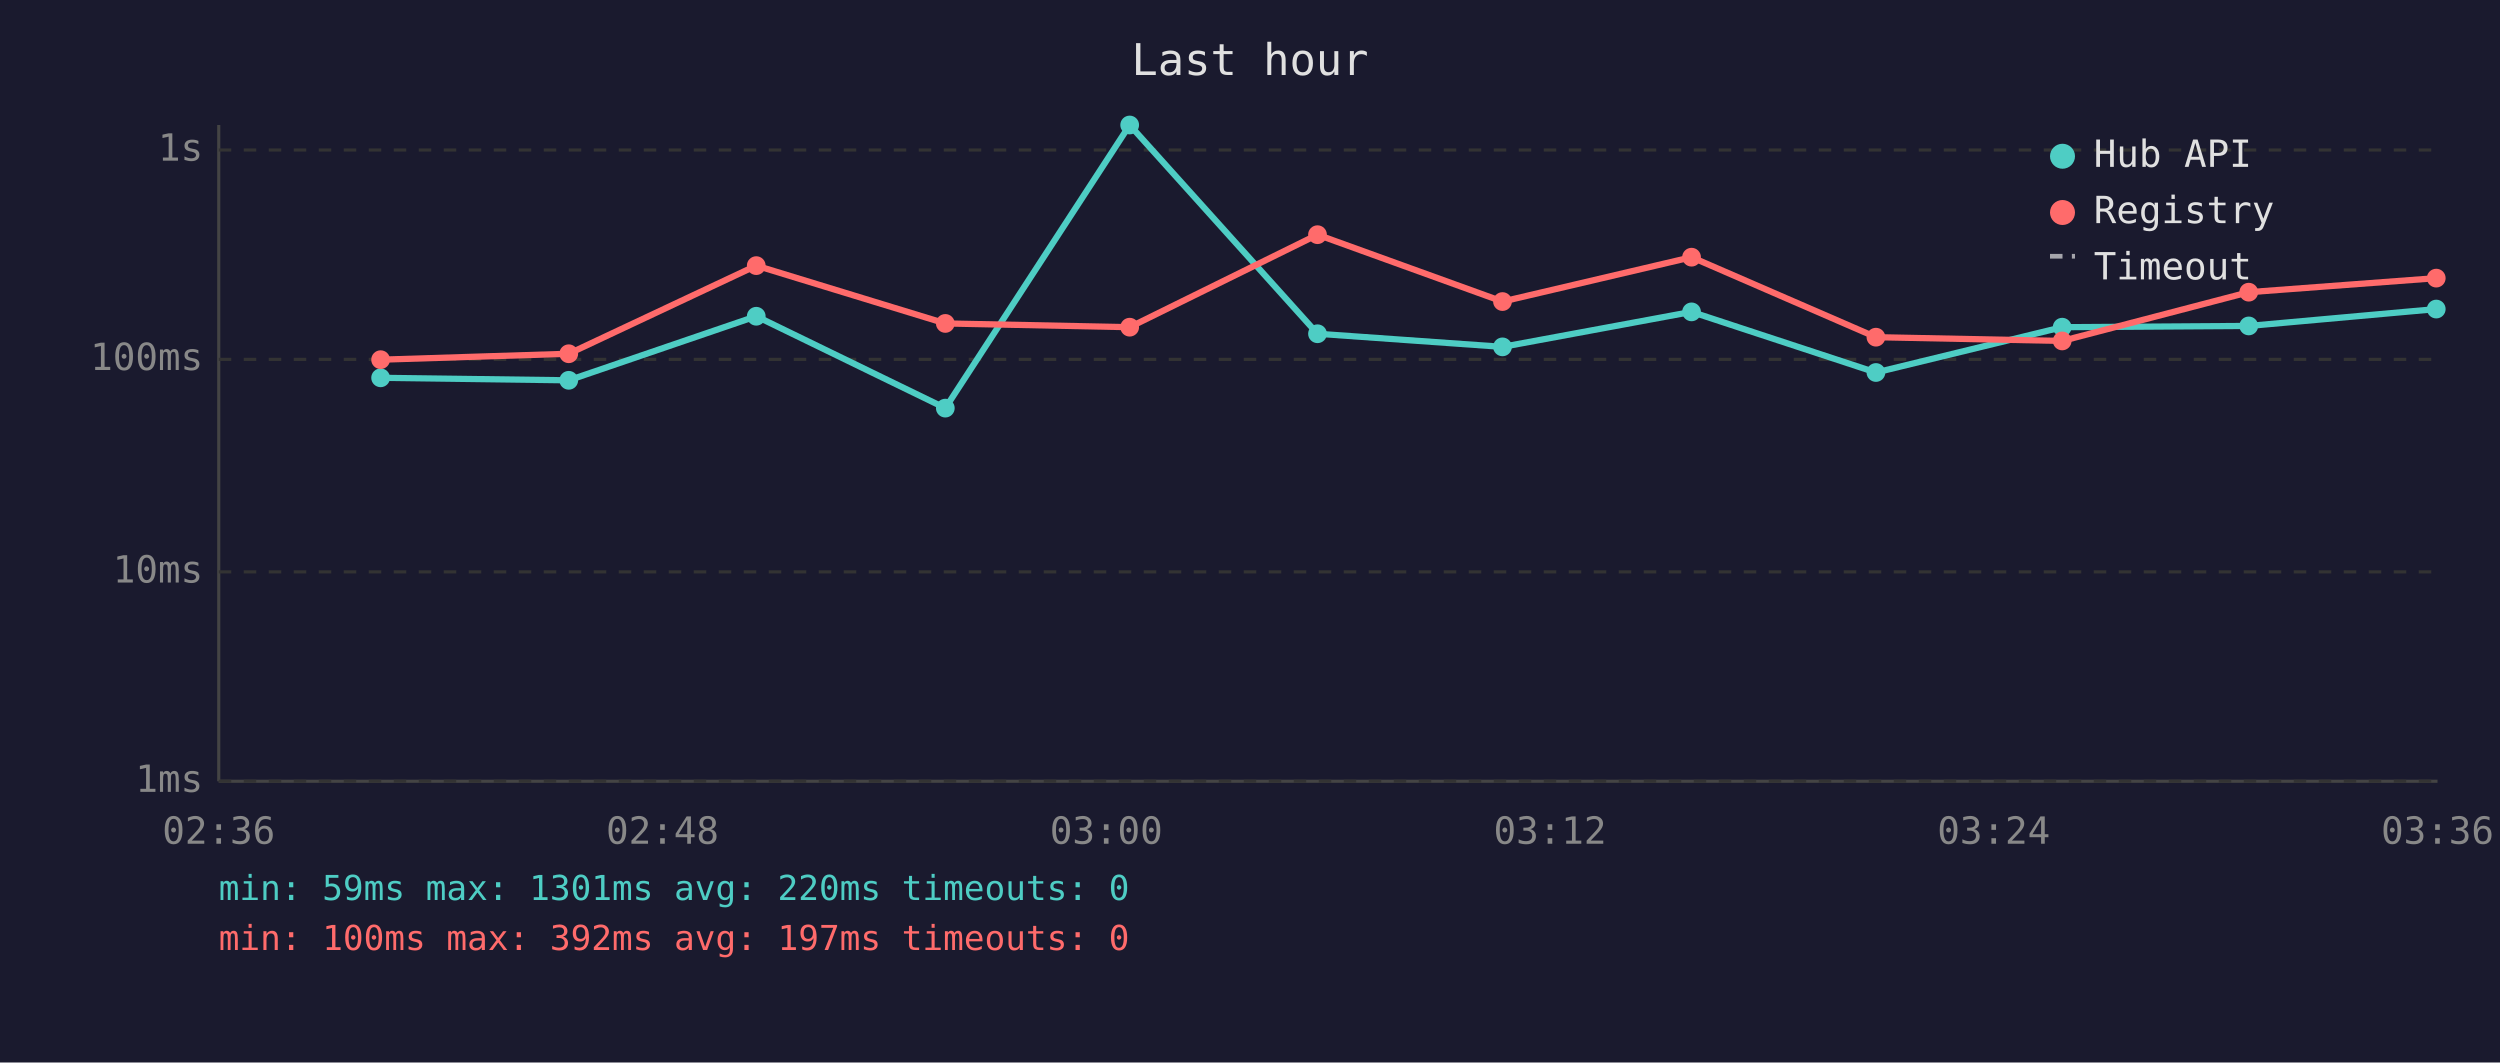
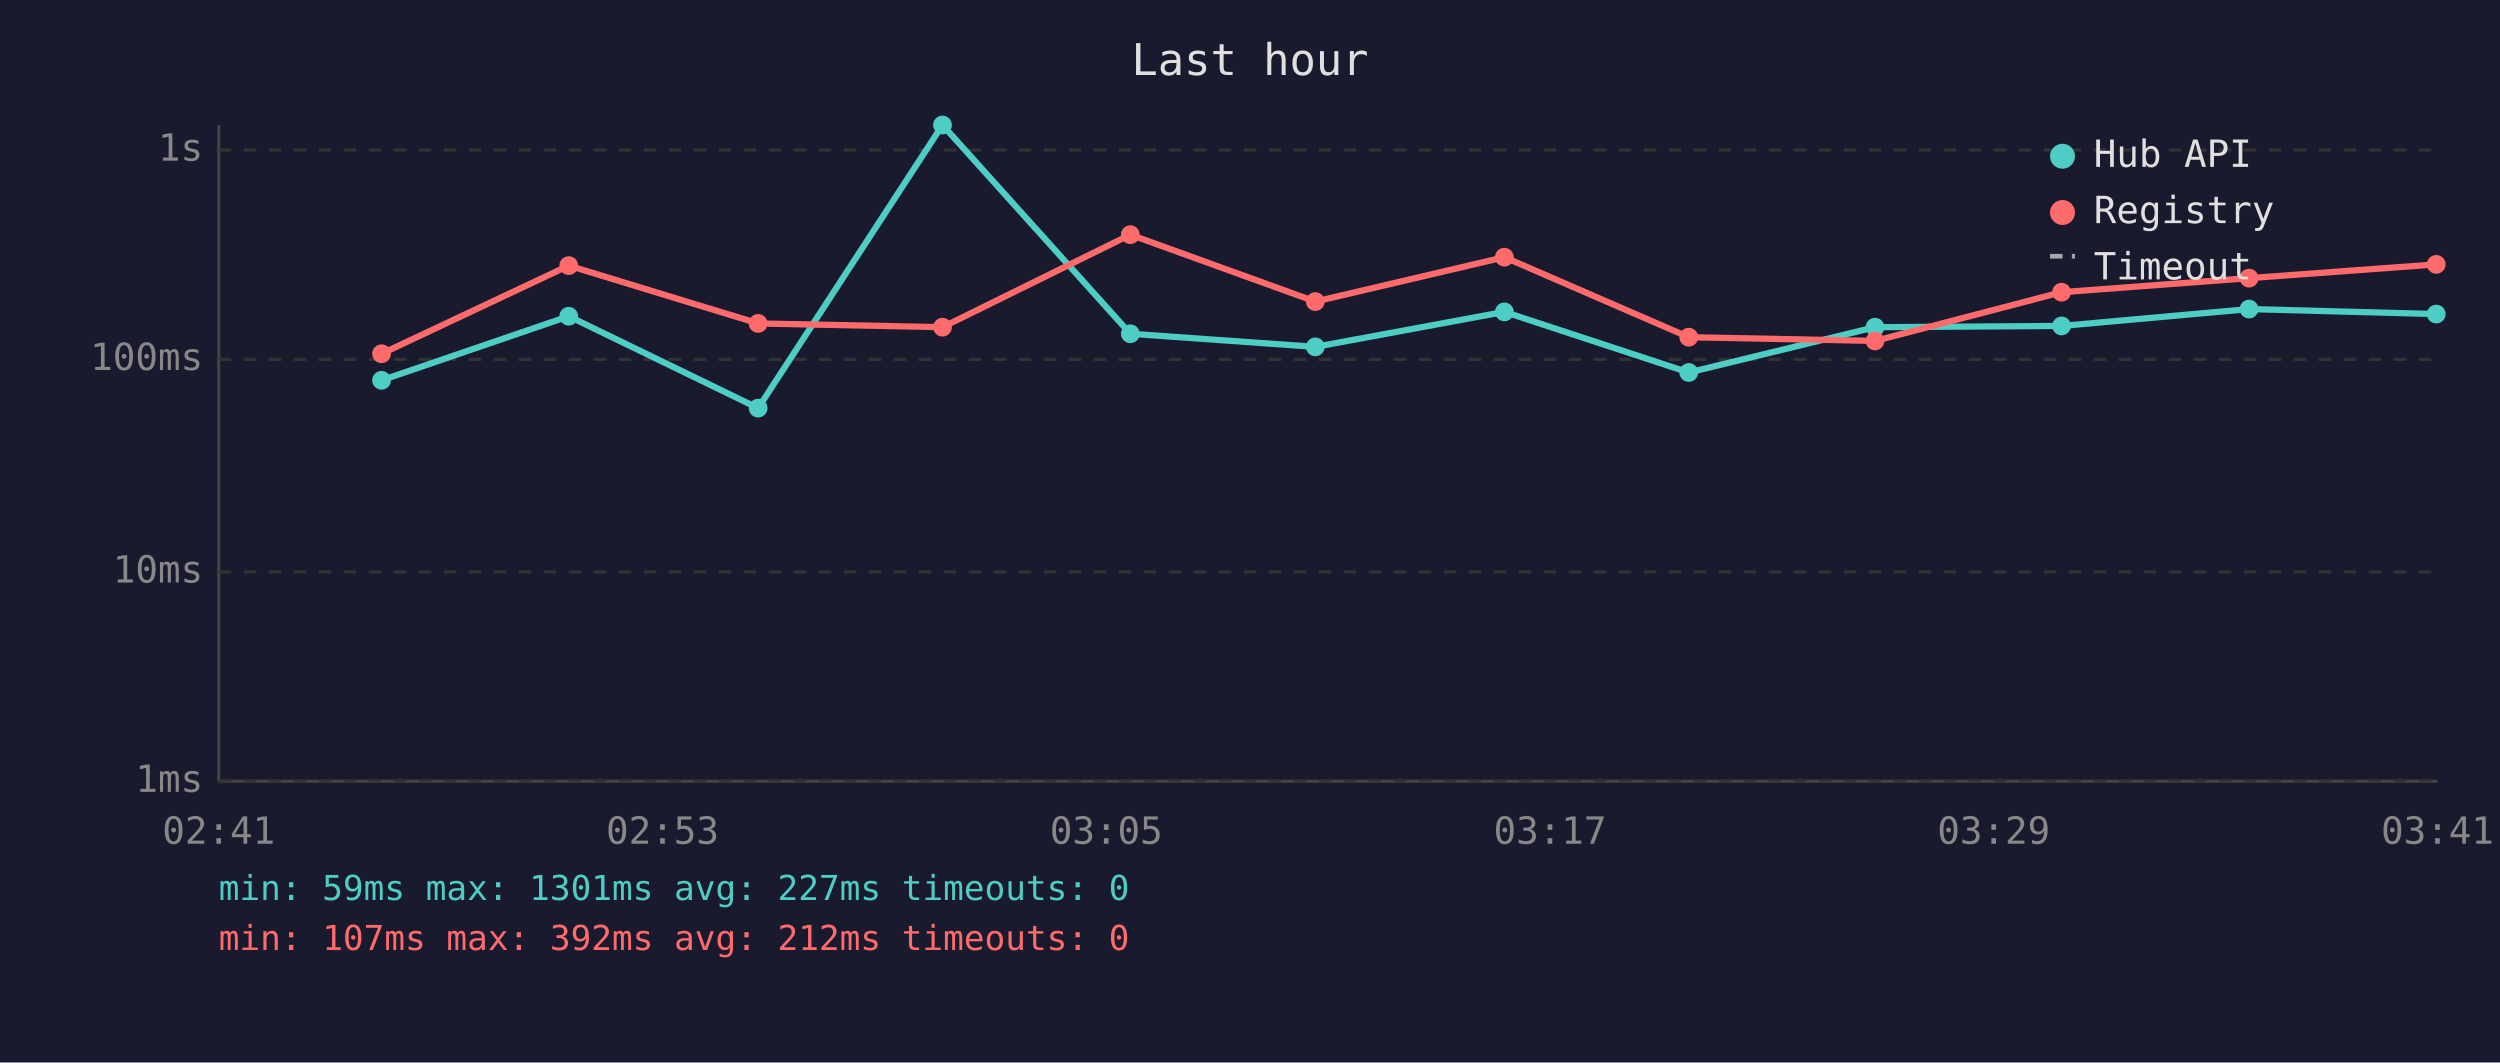
<svg xmlns="http://www.w3.org/2000/svg" viewBox="0 0 800 340" font-family="monospace" font-size="12">
  <rect width="800" height="340" fill="#1a1a2e" />
  <text x="400" y="24" fill="#e0e0e0" font-size="14" text-anchor="middle">Last hour</text>
  <line x1="70" y1="40" x2="70" y2="250" stroke="#444" stroke-width="1" />
  <line x1="70" y1="250" x2="780" y2="250" stroke="#444" stroke-width="1" />
  <line x1="70" y1="250" x2="780" y2="250" stroke="#333" stroke-width="1" stroke-dasharray="4" />
  <text x="65" y="250" fill="#888" text-anchor="end" dominant-baseline="middle">1ms</text>
  <line x1="70" y1="183" x2="780" y2="183" stroke="#333" stroke-width="1" stroke-dasharray="4" />
  <text x="65" y="183" fill="#888" text-anchor="end" dominant-baseline="middle">10ms</text>
  <line x1="70" y1="115" x2="780" y2="115" stroke="#333" stroke-width="1" stroke-dasharray="4" />
  <text x="65" y="115" fill="#888" text-anchor="end" dominant-baseline="middle">100ms</text>
  <line x1="70" y1="48" x2="780" y2="48" stroke="#333" stroke-width="1" stroke-dasharray="4" />
  <text x="65" y="48" fill="#888" text-anchor="end" dominant-baseline="middle">1s</text>
-   <text x="70" y="270" fill="#888" text-anchor="middle">02:36</text>
-   <text x="212" y="270" fill="#888" text-anchor="middle">02:48</text>
-   <text x="354" y="270" fill="#888" text-anchor="middle">03:00</text>
-   <text x="496" y="270" fill="#888" text-anchor="middle">03:12</text>
-   <text x="638" y="270" fill="#888" text-anchor="middle">03:24</text>
-   <text x="780" y="270" fill="#888" text-anchor="middle">03:36</text>
-   <polyline points="121.8,120.9 182.0,121.7 242.0,101.2 302.5,130.6 361.5,40.0 421.6,106.8 480.8,111.0 541.3,99.8 600.3,119.2 659.9,104.7 719.6,104.3 779.6,98.9" fill="none" stroke="#4ecdc4" stroke-width="2" opacity="1" />
-   <circle cx="121.8" cy="120.9" r="3" fill="#4ecdc4" />
-   <circle cx="182.0" cy="121.7" r="3" fill="#4ecdc4" />
-   <circle cx="242.0" cy="101.2" r="3" fill="#4ecdc4" />
-   <circle cx="302.5" cy="130.6" r="3" fill="#4ecdc4" />
-   <circle cx="361.5" cy="40.0" r="3" fill="#4ecdc4" />
-   <circle cx="421.6" cy="106.8" r="3" fill="#4ecdc4" />
-   <circle cx="480.8" cy="111.0" r="3" fill="#4ecdc4" />
-   <circle cx="541.3" cy="99.8" r="3" fill="#4ecdc4" />
-   <circle cx="600.3" cy="119.2" r="3" fill="#4ecdc4" />
-   <circle cx="659.9" cy="104.7" r="3" fill="#4ecdc4" />
-   <circle cx="719.6" cy="104.3" r="3" fill="#4ecdc4" />
-   <circle cx="779.6" cy="98.9" r="3" fill="#4ecdc4" />
-   <polyline points="121.8,115.1 182.0,113.2 242.0,85.0 302.5,103.5 361.5,104.7 421.6,75.1 480.8,96.5 541.3,82.3 600.3,107.9 659.9,109.1 719.6,93.5 779.6,89.0" fill="none" stroke="#ff6b6b" stroke-width="2" opacity="1" />
-   <circle cx="121.8" cy="115.1" r="3" fill="#ff6b6b" />
-   <circle cx="182.0" cy="113.2" r="3" fill="#ff6b6b" />
-   <circle cx="242.0" cy="85.0" r="3" fill="#ff6b6b" />
-   <circle cx="302.5" cy="103.5" r="3" fill="#ff6b6b" />
-   <circle cx="361.5" cy="104.7" r="3" fill="#ff6b6b" />
-   <circle cx="421.6" cy="75.1" r="3" fill="#ff6b6b" />
-   <circle cx="480.8" cy="96.5" r="3" fill="#ff6b6b" />
-   <circle cx="541.3" cy="82.3" r="3" fill="#ff6b6b" />
-   <circle cx="600.3" cy="107.9" r="3" fill="#ff6b6b" />
-   <circle cx="659.9" cy="109.1" r="3" fill="#ff6b6b" />
-   <circle cx="719.6" cy="93.5" r="3" fill="#ff6b6b" />
-   <circle cx="779.6" cy="89.0" r="3" fill="#ff6b6b" />
+   <text x="70" y="270" fill="#888" text-anchor="middle">02:41</text>
+   <text x="212" y="270" fill="#888" text-anchor="middle">02:53</text>
+   <text x="354" y="270" fill="#888" text-anchor="middle">03:05</text>
+   <text x="496" y="270" fill="#888" text-anchor="middle">03:17</text>
+   <text x="638" y="270" fill="#888" text-anchor="middle">03:29</text>
+   <text x="780" y="270" fill="#888" text-anchor="middle">03:41</text>
+   <polyline points="122.1,121.7 182.0,101.2 242.6,130.6 301.6,40.0 361.7,106.8 420.9,111.0 481.4,99.8 540.4,119.2 600.0,104.7 659.7,104.3 719.7,98.9 779.6,100.5" fill="none" stroke="#4ecdc4" stroke-width="2" opacity="1" />
+   <circle cx="122.1" cy="121.7" r="3" fill="#4ecdc4" />
+   <circle cx="182.0" cy="101.2" r="3" fill="#4ecdc4" />
+   <circle cx="242.6" cy="130.6" r="3" fill="#4ecdc4" />
+   <circle cx="301.6" cy="40.0" r="3" fill="#4ecdc4" />
+   <circle cx="361.7" cy="106.8" r="3" fill="#4ecdc4" />
+   <circle cx="420.9" cy="111.0" r="3" fill="#4ecdc4" />
+   <circle cx="481.4" cy="99.8" r="3" fill="#4ecdc4" />
+   <circle cx="540.4" cy="119.2" r="3" fill="#4ecdc4" />
+   <circle cx="600.0" cy="104.7" r="3" fill="#4ecdc4" />
+   <circle cx="659.7" cy="104.3" r="3" fill="#4ecdc4" />
+   <circle cx="719.7" cy="98.9" r="3" fill="#4ecdc4" />
+   <circle cx="779.6" cy="100.5" r="3" fill="#4ecdc4" />
+   <polyline points="122.1,113.2 182.0,85.0 242.6,103.5 301.6,104.7 361.7,75.1 420.9,96.5 481.4,82.3 540.4,107.9 600.0,109.1 659.7,93.5 719.7,89.0 779.6,84.6" fill="none" stroke="#ff6b6b" stroke-width="2" opacity="1" />
+   <circle cx="122.1" cy="113.2" r="3" fill="#ff6b6b" />
+   <circle cx="182.0" cy="85.0" r="3" fill="#ff6b6b" />
+   <circle cx="242.6" cy="103.5" r="3" fill="#ff6b6b" />
+   <circle cx="301.6" cy="104.7" r="3" fill="#ff6b6b" />
+   <circle cx="361.7" cy="75.1" r="3" fill="#ff6b6b" />
+   <circle cx="420.9" cy="96.5" r="3" fill="#ff6b6b" />
+   <circle cx="481.4" cy="82.3" r="3" fill="#ff6b6b" />
+   <circle cx="540.4" cy="107.9" r="3" fill="#ff6b6b" />
+   <circle cx="600.0" cy="109.1" r="3" fill="#ff6b6b" />
+   <circle cx="659.7" cy="93.5" r="3" fill="#ff6b6b" />
+   <circle cx="719.7" cy="89.0" r="3" fill="#ff6b6b" />
+   <circle cx="779.6" cy="84.6" r="3" fill="#ff6b6b" />
  <circle cx="660" cy="50" r="4" fill="#4ecdc4" />
  <text x="670" y="50" fill="#e0e0e0" dominant-baseline="middle">Hub API</text>
  <circle cx="660" cy="68" r="4" fill="#ff6b6b" />
  <text x="670" y="68" fill="#e0e0e0" dominant-baseline="middle">Registry</text>
  <line x1="656" y1="82" x2="664" y2="82" stroke="#e0e0e0" stroke-width="1.5" stroke-dasharray="4,3" opacity="0.7" />
  <text x="670" y="86" fill="#e0e0e0" dominant-baseline="middle">Timeout</text>
-   <text x="70" y="288" fill="#4ecdc4" font-size="11">min: 59ms  max: 1301ms  avg: 220ms  timeouts: 0</text>
-   <text x="70" y="304" fill="#ff6b6b" font-size="11">min: 100ms  max: 392ms  avg: 197ms  timeouts: 0</text>
+   <text x="70" y="288" fill="#4ecdc4" font-size="11">min: 59ms  max: 1301ms  avg: 227ms  timeouts: 0</text>
+   <text x="70" y="304" fill="#ff6b6b" font-size="11">min: 107ms  max: 392ms  avg: 212ms  timeouts: 0</text>
</svg>
